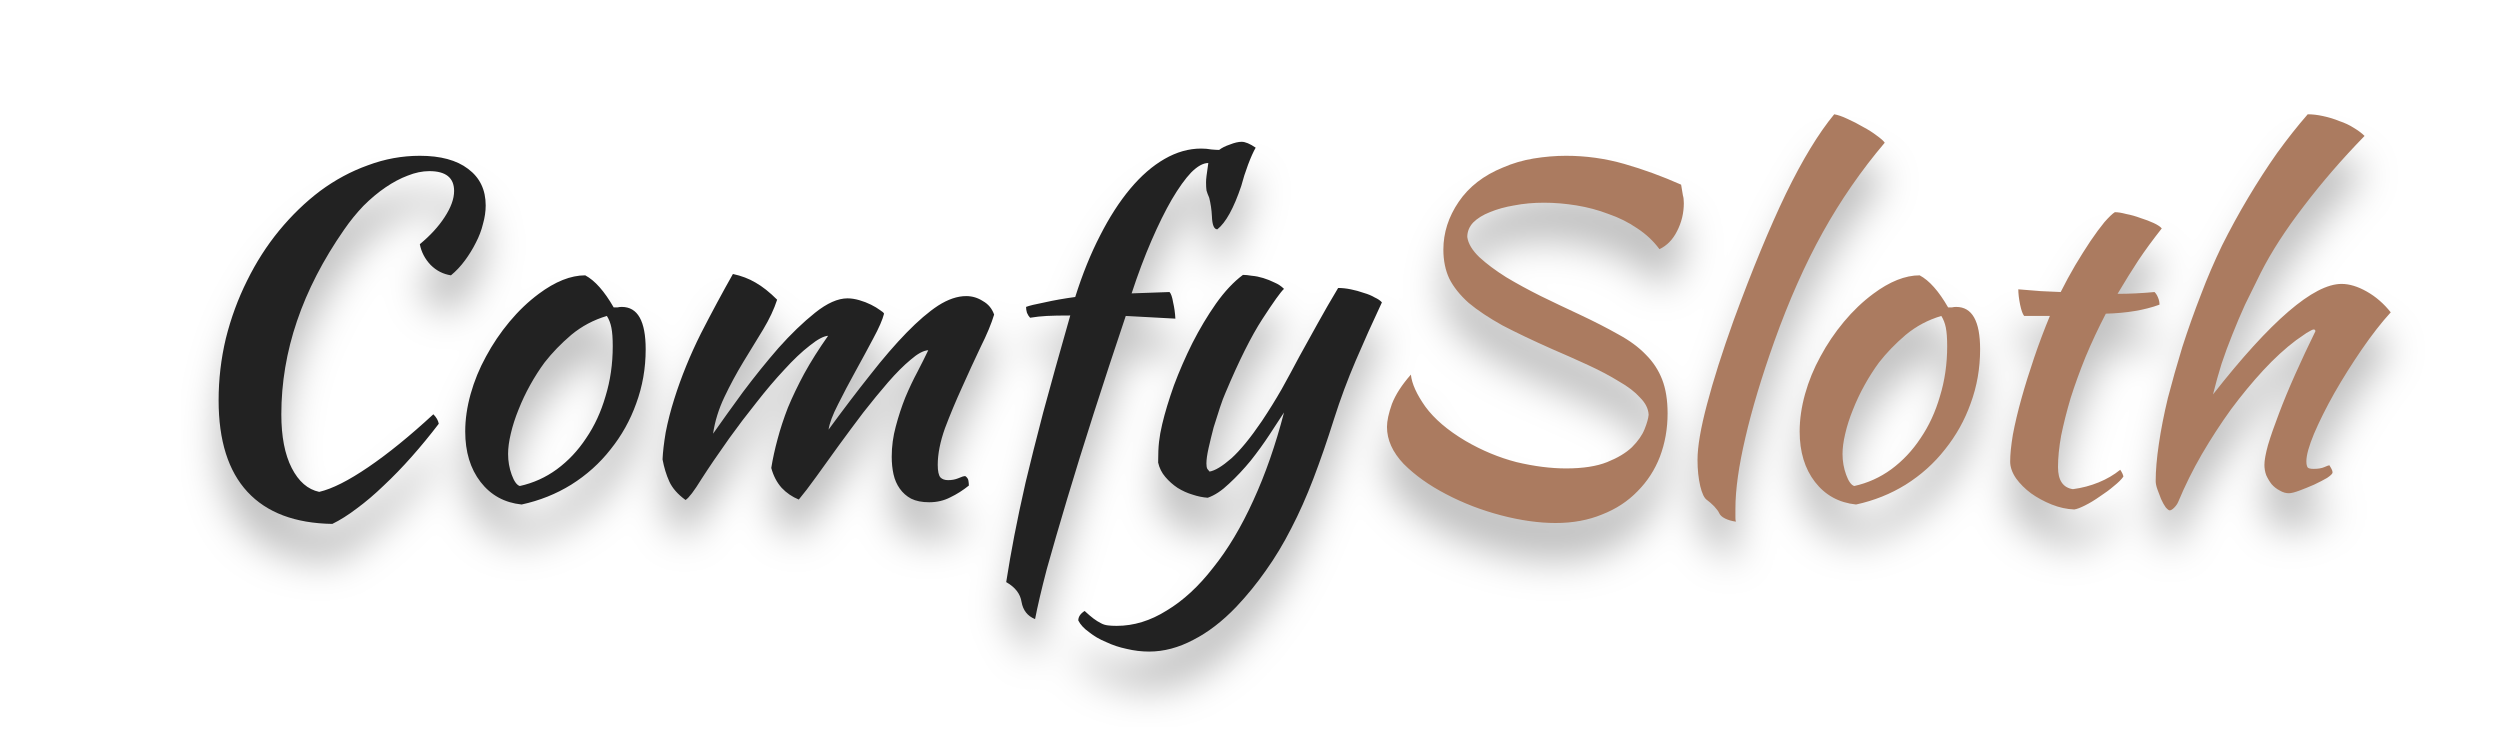
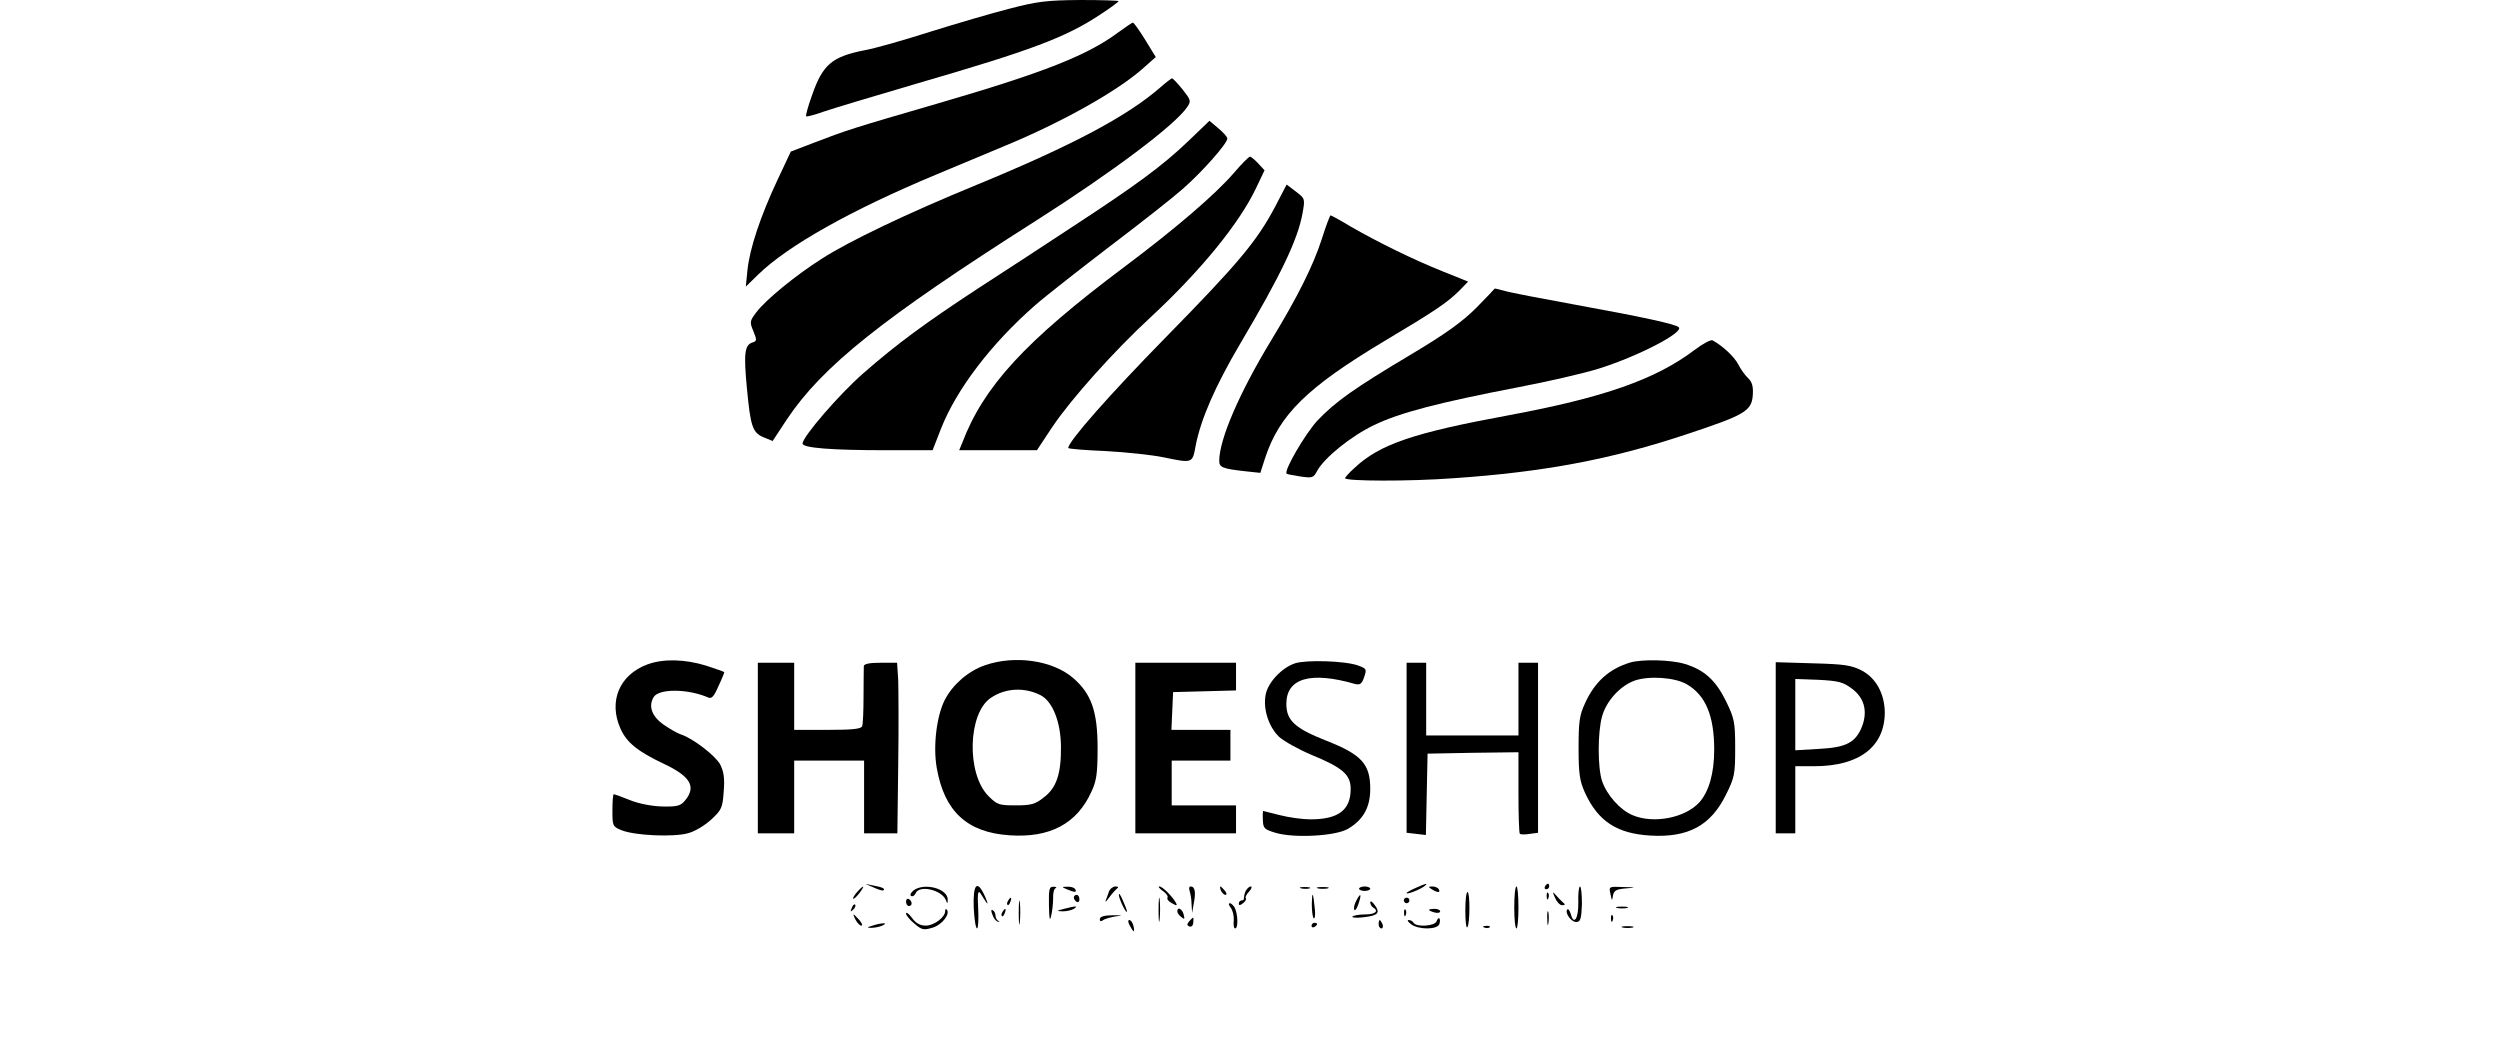
- <svg xmlns="http://www.w3.org/2000/svg" width="266" height="78" viewBox="0 0 266 78" fill="none">
-   <g filter="url(#filter0_d)">
-     <path d="M23.261 42.592C23.261 40.352 23.517 38.16 24.029 36.016C24.573 33.84 25.325 31.792 26.285 29.872C27.245 27.92 28.381 26.144 29.693 24.544C31.037 22.912 32.493 21.504 34.061 20.32C35.661 19.136 37.357 18.224 39.149 17.584C40.941 16.912 42.781 16.576 44.669 16.576C46.877 16.576 48.589 17.04 49.805 17.968C51.053 18.896 51.677 20.192 51.677 21.856C51.677 22.496 51.581 23.152 51.389 23.824C51.229 24.496 50.973 25.168 50.621 25.84C50.301 26.48 49.917 27.104 49.469 27.712C49.021 28.32 48.525 28.848 47.981 29.296C47.149 29.168 46.429 28.8 45.821 28.192C45.213 27.552 44.829 26.816 44.669 25.984C45.789 25.056 46.669 24.096 47.309 23.104C47.981 22.08 48.317 21.152 48.317 20.32C48.317 18.912 47.437 18.208 45.677 18.208C44.941 18.208 44.173 18.368 43.373 18.688C42.605 18.976 41.821 19.392 41.021 19.936C40.221 20.48 39.437 21.136 38.669 21.904C37.933 22.672 37.245 23.52 36.605 24.448C32.157 30.848 29.933 37.392 29.933 44.08C29.933 46.448 30.301 48.352 31.037 49.792C31.773 51.232 32.749 52.08 33.965 52.336C35.341 52.016 37.085 51.136 39.197 49.696C41.309 48.256 43.613 46.384 46.109 44.08C46.429 44.4 46.621 44.736 46.685 45.088C45.757 46.304 44.797 47.472 43.805 48.592C42.813 49.712 41.821 50.736 40.829 51.664C39.869 52.592 38.909 53.408 37.949 54.112C37.021 54.816 36.157 55.36 35.357 55.744C31.389 55.68 28.381 54.544 26.333 52.336C24.285 50.128 23.261 46.88 23.261 42.592ZM55.5 53.68C53.676 53.488 52.22 52.688 51.132 51.28C50.044 49.872 49.5 48.08 49.5 45.904C49.5 44.624 49.692 43.296 50.076 41.92C50.46 40.544 51.004 39.216 51.708 37.936C52.412 36.624 53.244 35.392 54.204 34.24C55.164 33.088 56.204 32.096 57.324 31.264C59.084 29.952 60.732 29.296 62.268 29.296C63.292 29.84 64.3 30.976 65.292 32.704C65.452 32.704 65.596 32.704 65.724 32.704C65.852 32.672 65.996 32.656 66.156 32.656C67.852 32.656 68.7 34.16 68.7 37.168C68.7 39.184 68.364 41.104 67.692 42.928C67.052 44.72 66.14 46.352 64.956 47.824C63.804 49.296 62.412 50.544 60.78 51.568C59.18 52.56 57.42 53.264 55.5 53.68ZM57.948 38.56C57.404 39.296 56.892 40.096 56.412 40.96C55.932 41.824 55.516 42.704 55.164 43.6C54.812 44.464 54.54 45.312 54.348 46.144C54.156 46.944 54.06 47.664 54.06 48.304C54.06 49.072 54.188 49.808 54.444 50.512C54.7 51.216 54.988 51.616 55.308 51.712C56.748 51.392 58.06 50.8 59.244 49.936C60.46 49.04 61.5 47.936 62.364 46.624C63.26 45.312 63.948 43.824 64.428 42.16C64.94 40.496 65.196 38.72 65.196 36.832C65.196 36 65.148 35.344 65.052 34.864C64.956 34.384 64.796 33.968 64.572 33.616C63.164 34.032 61.9 34.704 60.78 35.632C59.692 36.56 58.748 37.536 57.948 38.56ZM98.767 37.264C98.255 37.296 97.631 37.632 96.895 38.272C96.159 38.88 95.359 39.68 94.495 40.672C93.663 41.632 92.783 42.704 91.855 43.888C90.959 45.072 90.079 46.256 89.215 47.44C88.383 48.592 87.599 49.68 86.863 50.704C86.127 51.728 85.503 52.544 84.991 53.152C84.287 52.864 83.679 52.448 83.167 51.904C82.655 51.328 82.287 50.624 82.063 49.792C82.223 48.8 82.447 47.776 82.735 46.72C83.023 45.632 83.391 44.512 83.839 43.36C84.319 42.208 84.895 41.008 85.567 39.76C86.271 38.48 87.119 37.136 88.111 35.728C87.631 35.76 86.975 36.112 86.143 36.784C85.311 37.424 84.415 38.272 83.455 39.328C82.495 40.352 81.503 41.52 80.479 42.832C79.455 44.112 78.495 45.376 77.599 46.624C76.415 48.288 75.423 49.744 74.623 50.992C73.855 52.24 73.295 52.976 72.943 53.2C72.111 52.592 71.535 51.936 71.215 51.232C70.895 50.528 70.655 49.744 70.495 48.88C70.527 48.112 70.639 47.152 70.831 46C71.055 44.848 71.359 43.664 71.743 42.448C72.479 40.112 73.423 37.792 74.575 35.488C75.759 33.184 76.895 31.072 77.983 29.152C78.879 29.344 79.679 29.648 80.383 30.064C81.119 30.48 81.887 31.088 82.687 31.888C82.367 32.88 81.871 33.936 81.199 35.056C80.527 36.144 79.823 37.296 79.087 38.512C78.351 39.728 77.679 40.976 77.071 42.256C76.463 43.536 76.063 44.832 75.871 46.144C76.767 44.864 77.823 43.392 79.039 41.728C80.287 40.064 81.551 38.496 82.831 37.024C84.143 35.552 85.439 34.304 86.719 33.28C87.999 32.256 89.151 31.744 90.175 31.744C90.559 31.744 90.975 31.808 91.423 31.936C91.871 32.064 92.287 32.224 92.671 32.416C93.055 32.608 93.375 32.8 93.631 32.992C93.887 33.152 94.031 33.28 94.063 33.376C93.903 34.016 93.519 34.896 92.911 36.016C92.335 37.104 91.711 38.256 91.039 39.472C90.367 40.688 89.743 41.872 89.167 43.024C88.591 44.144 88.255 45.04 88.159 45.712C89.727 43.568 91.199 41.632 92.575 39.904C93.951 38.144 95.247 36.64 96.463 35.392C97.679 34.144 98.799 33.184 99.823 32.512C100.879 31.84 101.871 31.504 102.799 31.504C103.439 31.504 104.031 31.68 104.575 32.032C105.151 32.352 105.551 32.832 105.775 33.472C105.487 34.432 105.007 35.584 104.335 36.928C103.695 38.272 103.039 39.696 102.367 41.2C101.695 42.672 101.087 44.128 100.543 45.568C100.031 47.008 99.775 48.304 99.775 49.456C99.775 50.128 99.871 50.576 100.063 50.8C100.255 50.992 100.527 51.088 100.879 51.088C101.263 51.088 101.615 51.024 101.935 50.896C102.287 50.736 102.543 50.656 102.703 50.656C102.895 50.784 103.007 50.944 103.039 51.136C103.071 51.328 103.087 51.504 103.087 51.664C102.447 52.176 101.791 52.592 101.119 52.912C100.447 53.264 99.695 53.44 98.863 53.44C98.095 53.44 97.455 53.312 96.943 53.056C96.463 52.8 96.063 52.448 95.743 52C95.423 51.552 95.199 51.04 95.071 50.464C94.943 49.888 94.879 49.264 94.879 48.592C94.879 47.504 95.023 46.432 95.311 45.376C95.599 44.288 95.935 43.264 96.319 42.304C96.735 41.312 97.167 40.4 97.615 39.568C98.063 38.704 98.447 37.936 98.767 37.264ZM110.132 65.872C109.332 65.552 108.852 64.944 108.692 64.048C108.564 63.184 108.02 62.48 107.06 61.936C107.316 60.304 107.604 58.656 107.924 56.992C108.244 55.328 108.644 53.44 109.124 51.328C109.636 49.184 110.26 46.704 110.996 43.888C111.764 41.04 112.724 37.6 113.876 33.568C112.82 33.568 111.988 33.584 111.38 33.616C110.772 33.648 110.18 33.712 109.604 33.808C109.476 33.68 109.364 33.504 109.268 33.28C109.204 33.056 109.172 32.848 109.172 32.656C109.492 32.528 110.148 32.368 111.14 32.176C112.132 31.952 113.22 31.76 114.404 31.6C115.172 29.168 116.052 26.992 117.044 25.072C118.036 23.12 119.108 21.456 120.26 20.08C121.412 18.704 122.628 17.648 123.908 16.912C125.188 16.176 126.484 15.808 127.796 15.808C128.18 15.808 128.548 15.84 128.9 15.904C129.252 15.936 129.524 15.952 129.716 15.952C130.004 15.728 130.388 15.536 130.868 15.376C131.348 15.184 131.764 15.088 132.116 15.088C132.5 15.088 132.996 15.296 133.604 15.712C133.348 16.16 133.076 16.768 132.788 17.536C132.5 18.304 132.26 19.056 132.068 19.792C131.268 22.16 130.42 23.696 129.524 24.4C129.172 24.4 128.98 23.936 128.948 23.008C128.916 22.336 128.82 21.68 128.66 21.04C128.532 20.752 128.436 20.496 128.372 20.272C128.34 20.048 128.324 19.76 128.324 19.408C128.324 19.216 128.34 18.992 128.372 18.736C128.404 18.448 128.468 17.984 128.564 17.344C128.02 17.344 127.412 17.68 126.74 18.352C126.1 19.024 125.412 19.984 124.676 21.232C123.972 22.448 123.252 23.904 122.516 25.6C121.78 27.296 121.076 29.168 120.404 31.216L124.436 31.072C124.596 31.232 124.724 31.6 124.82 32.176C124.948 32.72 125.028 33.296 125.06 33.904L119.78 33.616C118.564 37.232 117.428 40.688 116.372 43.984C115.316 47.28 114.372 50.32 113.54 53.104C112.708 55.888 111.988 58.368 111.38 60.544C110.804 62.752 110.388 64.528 110.132 65.872ZM141.946 44.56C141.21 46.896 140.474 49.024 139.738 50.944C139.002 52.864 138.218 54.624 137.386 56.224C136.554 57.856 135.658 59.344 134.698 60.688C133.738 62.064 132.682 63.36 131.53 64.576C130.058 66.112 128.538 67.28 126.97 68.08C125.402 68.912 123.834 69.328 122.266 69.328C121.466 69.328 120.666 69.232 119.866 69.04C119.098 68.88 118.378 68.64 117.706 68.32C117.002 68.032 116.394 67.68 115.882 67.264C115.338 66.88 114.954 66.464 114.73 66.016C114.73 65.632 114.954 65.296 115.402 65.008C115.786 65.36 116.106 65.632 116.362 65.824C116.618 66.016 116.874 66.176 117.13 66.304C117.354 66.432 117.61 66.512 117.898 66.544C118.154 66.576 118.458 66.592 118.81 66.592C120.634 66.592 122.41 66.048 124.138 64.96C125.898 63.904 127.546 62.384 129.082 60.4C130.65 58.448 132.074 56.064 133.354 53.248C134.634 50.464 135.722 47.344 136.618 43.888C136.202 44.528 135.69 45.312 135.082 46.24C134.474 47.168 133.802 48.096 133.066 49.024C132.33 49.92 131.562 50.736 130.762 51.472C129.994 52.208 129.242 52.704 128.506 52.96C127.994 52.928 127.45 52.816 126.874 52.624C126.33 52.464 125.802 52.224 125.29 51.904C124.81 51.584 124.378 51.2 123.994 50.752C123.61 50.304 123.354 49.792 123.226 49.216C123.226 48.288 123.258 47.552 123.322 47.008C123.386 46.432 123.498 45.808 123.658 45.136C123.946 43.92 124.362 42.544 124.906 41.008C125.482 39.472 126.138 37.968 126.874 36.496C127.642 34.992 128.474 33.6 129.37 32.32C130.298 31.008 131.258 29.984 132.25 29.248C132.506 29.248 132.826 29.28 133.21 29.344C133.594 29.376 133.994 29.456 134.41 29.584C134.826 29.712 135.226 29.872 135.61 30.064C135.994 30.224 136.33 30.448 136.618 30.736C136.266 31.056 135.498 32.128 134.314 33.952C133.13 35.776 131.818 38.4 130.378 41.824C130.218 42.176 130.026 42.688 129.802 43.36C129.578 44.032 129.354 44.736 129.13 45.472C128.938 46.208 128.762 46.928 128.602 47.632C128.442 48.336 128.362 48.896 128.362 49.312C128.362 49.568 128.394 49.76 128.458 49.888C128.554 50.016 128.634 50.112 128.698 50.176C129.274 50.08 130.042 49.616 131.002 48.784C131.962 47.92 133.05 46.592 134.266 44.8C135.034 43.648 135.738 42.512 136.378 41.392C137.018 40.24 137.642 39.088 138.25 37.936C138.89 36.784 139.546 35.6 140.218 34.384C140.89 33.168 141.61 31.92 142.378 30.64C142.794 30.64 143.242 30.688 143.722 30.784C144.202 30.88 144.666 31.008 145.114 31.168C145.562 31.296 145.946 31.456 146.266 31.648C146.618 31.808 146.874 31.984 147.034 32.176C146.042 34.288 145.114 36.352 144.25 38.368C143.386 40.384 142.618 42.448 141.946 44.56Z" fill="#222222" />
-     <path d="M178.871 19.648C178.967 20.192 179.031 20.576 179.063 20.8C179.127 20.992 179.159 21.264 179.159 21.616C179.159 22.672 178.919 23.664 178.439 24.592C177.991 25.488 177.367 26.128 176.567 26.512C175.927 25.648 175.143 24.912 174.215 24.304C173.287 23.664 172.263 23.152 171.143 22.768C170.055 22.352 168.919 22.048 167.735 21.856C166.551 21.664 165.399 21.568 164.279 21.568C163.159 21.568 162.103 21.664 161.111 21.856C160.151 22.016 159.287 22.256 158.519 22.576C157.783 22.864 157.191 23.232 156.743 23.68C156.327 24.128 156.119 24.64 156.119 25.216C156.215 25.92 156.647 26.64 157.415 27.376C158.183 28.08 159.127 28.784 160.247 29.488C161.367 30.16 162.599 30.832 163.943 31.504C165.319 32.176 166.663 32.816 167.975 33.424C169.607 34.192 171.015 34.912 172.199 35.584C173.383 36.224 174.359 36.944 175.127 37.744C175.895 38.512 176.471 39.392 176.855 40.384C177.239 41.376 177.431 42.576 177.431 43.984C177.431 45.616 177.159 47.152 176.615 48.592C176.071 50 175.271 51.232 174.215 52.288C173.191 53.344 171.943 54.16 170.471 54.736C168.999 55.344 167.351 55.648 165.527 55.648C163.735 55.648 161.799 55.376 159.719 54.832C157.639 54.288 155.687 53.536 153.863 52.576C152.071 51.648 150.567 50.576 149.351 49.36C148.167 48.112 147.575 46.8 147.575 45.424C147.575 44.784 147.751 43.968 148.103 42.976C148.487 41.984 149.159 40.944 150.119 39.856C150.215 40.816 150.727 41.952 151.655 43.264C152.615 44.576 154.039 45.792 155.927 46.912C157.687 47.936 159.495 48.688 161.351 49.168C163.239 49.616 164.999 49.84 166.631 49.84C168.423 49.84 169.879 49.616 170.999 49.168C172.119 48.72 172.999 48.192 173.639 47.584C174.279 46.944 174.727 46.304 174.983 45.664C175.239 45.024 175.383 44.512 175.415 44.128C175.383 43.488 175.079 42.88 174.503 42.304C173.959 41.696 173.207 41.12 172.247 40.576C171.319 40 170.231 39.424 168.983 38.848C167.735 38.272 166.439 37.696 165.095 37.12C163.079 36.224 161.335 35.392 159.863 34.624C158.423 33.824 157.223 33.024 156.263 32.224C155.335 31.392 154.647 30.528 154.199 29.632C153.783 28.736 153.575 27.712 153.575 26.56C153.575 24.768 154.119 23.072 155.207 21.472C156.295 19.872 157.863 18.656 159.911 17.824C160.935 17.376 162.023 17.056 163.175 16.864C164.359 16.672 165.511 16.576 166.631 16.576C168.743 16.576 170.807 16.864 172.823 17.44C174.839 18.016 176.855 18.752 178.871 19.648ZM180.616 48.928C180.616 47.52 180.952 45.552 181.624 43.024C182.296 40.464 183.24 37.488 184.456 34.096C186.44 28.688 188.296 24.192 190.024 20.608C191.784 16.992 193.496 14.176 195.16 12.16C195.544 12.224 196.008 12.384 196.552 12.64C197.128 12.896 197.688 13.184 198.232 13.504C198.776 13.792 199.256 14.096 199.672 14.416C200.12 14.736 200.408 14.992 200.536 15.184C198.04 18.128 195.848 21.296 193.96 24.688C192.072 28.08 190.344 31.968 188.776 36.352C187.432 40.128 186.408 43.536 185.704 46.576C185 49.584 184.648 52.096 184.648 54.112C184.648 54.656 184.648 54.992 184.648 55.12C184.648 55.248 184.664 55.376 184.696 55.504C184.248 55.44 183.864 55.328 183.544 55.168C183.224 55.008 183.016 54.816 182.92 54.592C182.856 54.432 182.68 54.192 182.392 53.872C182.104 53.584 181.848 53.36 181.624 53.2C181.336 53.008 181.096 52.512 180.904 51.712C180.712 50.88 180.616 49.952 180.616 48.928ZM197.484 53.68C195.66 53.488 194.204 52.688 193.116 51.28C192.028 49.872 191.484 48.08 191.484 45.904C191.484 44.624 191.676 43.296 192.06 41.92C192.444 40.544 192.988 39.216 193.692 37.936C194.396 36.624 195.228 35.392 196.188 34.24C197.148 33.088 198.188 32.096 199.308 31.264C201.068 29.952 202.716 29.296 204.252 29.296C205.276 29.84 206.284 30.976 207.276 32.704C207.436 32.704 207.58 32.704 207.708 32.704C207.836 32.672 207.98 32.656 208.14 32.656C209.836 32.656 210.684 34.16 210.684 37.168C210.684 39.184 210.348 41.104 209.676 42.928C209.036 44.72 208.124 46.352 206.94 47.824C205.788 49.296 204.396 50.544 202.764 51.568C201.164 52.56 199.404 53.264 197.484 53.68ZM199.932 38.56C199.388 39.296 198.876 40.096 198.396 40.96C197.916 41.824 197.5 42.704 197.148 43.6C196.796 44.464 196.524 45.312 196.332 46.144C196.14 46.944 196.044 47.664 196.044 48.304C196.044 49.072 196.172 49.808 196.428 50.512C196.684 51.216 196.972 51.616 197.292 51.712C198.732 51.392 200.044 50.8 201.228 49.936C202.444 49.04 203.484 47.936 204.348 46.624C205.244 45.312 205.932 43.824 206.412 42.16C206.924 40.496 207.18 38.72 207.18 36.832C207.18 36 207.132 35.344 207.036 34.864C206.94 34.384 206.78 33.968 206.556 33.616C205.148 34.032 203.884 34.704 202.764 35.632C201.676 36.56 200.732 37.536 199.932 38.56ZM215.371 33.616C215.211 33.424 215.067 33.024 214.939 32.416C214.811 31.776 214.747 31.232 214.747 30.784C215.579 30.848 216.379 30.912 217.147 30.976C217.915 31.008 218.619 31.04 219.259 31.072C219.739 30.112 220.251 29.168 220.795 28.24C221.371 27.28 221.915 26.416 222.427 25.648C222.971 24.848 223.467 24.176 223.915 23.632C224.395 23.088 224.763 22.736 225.019 22.576C225.339 22.576 225.739 22.64 226.219 22.768C226.731 22.864 227.243 23.008 227.755 23.2C228.267 23.36 228.731 23.536 229.147 23.728C229.563 23.92 229.851 24.112 230.011 24.304C229.051 25.52 228.219 26.656 227.515 27.712C226.843 28.736 226.107 29.92 225.307 31.264C225.947 31.264 226.587 31.248 227.227 31.216C227.899 31.184 228.571 31.136 229.243 31.072C229.403 31.232 229.531 31.44 229.627 31.696C229.723 31.92 229.771 32.16 229.771 32.416C228.203 32.992 226.299 33.312 224.059 33.376C223.259 34.912 222.539 36.448 221.899 37.984C221.291 39.488 220.763 40.944 220.315 42.352C219.899 43.76 219.563 45.088 219.307 46.336C219.083 47.584 218.971 48.704 218.971 49.696C218.971 51.104 219.499 51.888 220.555 52.048C221.515 51.92 222.427 51.68 223.291 51.328C224.155 50.976 224.923 50.528 225.595 49.984C225.787 50.272 225.899 50.512 225.931 50.704C225.739 50.992 225.403 51.328 224.923 51.712C224.475 52.096 223.979 52.464 223.435 52.816C222.891 53.2 222.363 53.52 221.851 53.776C221.339 54.032 220.955 54.176 220.699 54.208C219.899 54.176 219.099 54 218.299 53.68C217.499 53.36 216.763 52.96 216.091 52.48C215.451 52 214.923 51.472 214.507 50.896C214.091 50.288 213.883 49.696 213.883 49.12C213.883 48.352 213.979 47.392 214.171 46.24C214.395 45.056 214.699 43.776 215.083 42.4C215.467 41.024 215.915 39.584 216.427 38.08C216.939 36.576 217.499 35.088 218.107 33.616H215.371ZM229.366 51.184C229.366 50.064 229.478 48.752 229.702 47.248C229.926 45.712 230.246 44.08 230.662 42.352C231.11 40.624 231.622 38.816 232.198 36.928C232.806 35.04 233.478 33.152 234.214 31.264C234.854 29.568 235.59 27.856 236.422 26.128C237.286 24.4 238.214 22.704 239.206 21.04C240.198 19.376 241.222 17.792 242.278 16.288C243.366 14.784 244.454 13.408 245.542 12.16C246.054 12.16 246.598 12.224 247.174 12.352C247.782 12.48 248.358 12.656 248.902 12.88C249.478 13.072 249.99 13.312 250.438 13.6C250.918 13.888 251.302 14.176 251.59 14.464C249.19 16.928 247.03 19.424 245.11 21.952C243.19 24.448 241.67 26.8 240.55 29.008C239.942 30.224 239.382 31.36 238.87 32.416C238.39 33.472 237.942 34.528 237.526 35.584C237.11 36.608 236.726 37.648 236.374 38.704C236.054 39.728 235.75 40.816 235.462 41.968C241.606 34.128 246.166 30.208 249.142 30.208C249.974 30.208 250.87 30.48 251.83 31.024C252.79 31.568 253.638 32.304 254.374 33.232C253.382 34.32 252.358 35.632 251.302 37.168C250.246 38.704 249.27 40.256 248.374 41.824C247.51 43.36 246.79 44.8 246.214 46.144C245.67 47.456 245.398 48.432 245.398 49.072C245.398 49.392 245.446 49.616 245.542 49.744C245.638 49.84 245.846 49.888 246.166 49.888C246.646 49.888 247.03 49.824 247.318 49.696C247.606 49.568 247.782 49.504 247.846 49.504C248.006 49.76 248.102 49.936 248.134 50.032C248.166 50.128 248.182 50.208 248.182 50.272C248.182 50.4 247.99 50.592 247.606 50.848C247.222 51.072 246.758 51.312 246.214 51.568C245.702 51.792 245.19 52 244.678 52.192C244.166 52.384 243.782 52.48 243.526 52.48C243.206 52.48 242.886 52.384 242.566 52.192C242.246 52.032 241.958 51.808 241.702 51.52C241.478 51.232 241.286 50.912 241.126 50.56C240.998 50.208 240.934 49.84 240.934 49.456C240.934 48.976 241.062 48.272 241.318 47.344C241.606 46.384 241.99 45.28 242.47 44.032C242.95 42.752 243.526 41.36 244.198 39.856C244.87 38.352 245.59 36.816 246.358 35.248C246.358 35.12 246.294 35.056 246.166 35.056C246.07 35.056 245.814 35.184 245.398 35.44C245.014 35.696 244.646 35.952 244.294 36.208C243.142 37.072 241.974 38.144 240.79 39.424C239.638 40.672 238.502 42.048 237.382 43.552C236.294 45.056 235.254 46.656 234.262 48.352C233.302 50.016 232.47 51.696 231.766 53.392C231.67 53.616 231.526 53.824 231.334 54.016C231.142 54.208 230.982 54.304 230.854 54.304C230.758 54.304 230.614 54.192 230.422 53.968C230.262 53.744 230.102 53.456 229.942 53.104C229.814 52.784 229.686 52.448 229.558 52.096C229.43 51.744 229.366 51.44 229.366 51.184Z" fill="#AB7B60" />
+ <svg xmlns="http://www.w3.org/2000/svg" version="1.0" width="894pt" height="371pt" viewBox="0 0 894 371" preserveAspectRatio="xMidYMid meet">
+   <g transform="translate(0,371) scale(0.1,-0.1)" fill="#000000" stroke="none">
+     <path d="M3610 3679 c-63 -16 -192 -54 -285 -83 -94 -30 -199 -60 -235 -66 -115 -23 -148 -51 -186 -160 -14 -39 -24 -74 -21 -76 2 -2 30 5 63 17 32 11 182 56 332 100 413 120 532 165 655 246 37 24 67 46 67 49 0 2 -62 4 -137 4 -120 -1 -153 -5 -253 -31z" />
+     <path d="M4000 3595 c-111 -83 -268 -145 -650 -256 -303 -88 -324 -95 -441 -140 l-81 -31 -48 -102 c-61 -130 -99 -245 -107 -321 l-6 -60 44 43 c107 104 333 231 635 357 87 36 197 82 244 102 209 86 409 199 499 280 l44 39 -38 62 c-21 34 -41 62 -44 61 -3 0 -26 -16 -51 -34z" />
+     <path d="M4150 3398 c-118 -103 -313 -207 -655 -348 -249 -102 -460 -203 -556 -265 -96 -61 -200 -147 -233 -190 -25 -33 -26 -36 -12 -69 13 -32 13 -36 -4 -41 -27 -9 -31 -39 -19 -164 13 -137 20 -158 60 -175 l32 -13 50 76 c127 191 343 363 892 712 272 173 499 343 541 407 14 21 12 25 -17 62 -18 22 -35 40 -38 40 -3 -1 -22 -15 -41 -32z" />
+     <path d="M4250 3206 c-93 -89 -187 -158 -412 -305 -97 -64 -250 -164 -340 -222 -192 -126 -291 -199 -411 -304 -85 -74 -217 -227 -217 -251 0 -16 104 -24 300 -24 l165 0 30 77 c56 142 180 304 335 440 41 36 163 131 270 213 107 81 224 173 259 204 70 61 161 164 160 181 0 5 -15 22 -32 36 l-32 27 -75 -72z" />
+     <path d="M4411 3090 c-67 -77 -208 -198 -391 -335 -355 -266 -503 -427 -580 -631 l-10 -24 139 0 139 0 55 83 c67 100 221 272 351 392 178 165 318 336 378 463 l30 63 -23 25 c-12 13 -26 24 -29 24 -4 0 -31 -27 -59 -60z" />
+     <path d="M4561 2973 c-66 -125 -131 -203 -391 -468 -203 -207 -350 -374 -350 -397 0 -3 60 -8 134 -11 73 -4 166 -14 205 -22 107 -22 105 -23 117 43 19 95 69 210 159 363 145 245 206 372 223 467 9 51 9 52 -24 77 l-33 25 -40 -77z" />
+     <path d="M4726 2853 c-31 -95 -85 -203 -179 -358 -116 -191 -187 -357 -187 -433 0 -23 11 -28 91 -37 l56 -6 17 53 c51 155 149 252 426 418 183 109 224 137 268 180 l32 33 -92 37 c-105 42 -231 104 -330 161 -36 22 -68 39 -70 39 -2 0 -17 -39 -32 -87z" />
+     <path d="M5280 2610 c-49 -49 -106 -91 -230 -165 -208 -124 -273 -170 -339 -239 -44 -48 -121 -180 -110 -190 2 -2 25 -6 50 -10 42 -6 46 -5 59 20 26 47 120 124 204 164 91 44 229 80 514 135 105 20 236 50 290 67 140 44 306 130 285 148 -12 11 -126 36 -368 80 -121 22 -236 44 -255 50 -19 5 -35 9 -35 8 0 -1 -29 -31 -65 -68z" />
+     <path d="M6059 2458 c-139 -105 -325 -170 -664 -233 -342 -63 -462 -104 -552 -189 -18 -16 -33 -33 -33 -36 0 -11 229 -12 390 0 320 22 562 67 834 158 205 68 230 82 234 139 2 30 -2 46 -16 60 -11 10 -27 32 -36 50 -14 27 -54 65 -92 86 -6 3 -35 -12 -65 -35z" />
+     <path d="M2315 1334 c-100 -37 -140 -132 -96 -230 22 -49 61 -81 154 -125 96 -45 117 -82 78 -130 -17 -21 -27 -24 -83 -23 -37 1 -84 10 -116 23 -29 12 -55 21 -57 21 -3 0 -5 -26 -5 -58 0 -56 1 -58 33 -71 47 -19 184 -25 236 -11 25 6 61 28 84 49 38 35 41 43 45 101 4 49 0 71 -13 97 -18 32 -99 94 -141 107 -12 4 -40 20 -63 36 -41 30 -53 66 -33 98 20 30 122 29 194 -2 13 -6 21 3 37 40 12 25 21 48 21 50 0 2 -30 12 -66 24 -76 23 -152 25 -209 4z" />
+     <path d="M3522 1331 c-60 -21 -114 -68 -143 -123 -30 -58 -43 -168 -29 -245 27 -154 108 -230 260 -240 144 -10 241 41 293 156 18 38 22 65 22 156 0 131 -22 194 -88 251 -74 63 -208 82 -315 45z m199 -107 c43 -22 72 -95 73 -183 1 -98 -16 -149 -62 -183 -30 -24 -45 -28 -100 -28 -59 0 -66 2 -97 33 -80 80 -74 298 9 352 52 35 120 38 177 9z" />
+     <path d="M4631 1338 c-48 -16 -97 -69 -105 -112 -10 -52 11 -115 48 -151 18 -16 70 -45 115 -64 112 -46 141 -71 141 -122 0 -76 -44 -109 -144 -109 -29 0 -78 7 -109 15 -32 8 -59 15 -60 15 -1 0 -2 -15 -1 -32 1 -30 5 -34 45 -46 66 -20 215 -12 259 14 55 32 80 77 80 143 0 89 -31 123 -159 173 -111 44 -141 72 -141 131 0 92 87 117 246 71 17 -4 24 0 32 24 10 29 9 31 -21 42 -46 17 -186 21 -226 8z" />
+     <path d="M5830 1341 c-76 -23 -127 -69 -162 -146 -20 -43 -23 -66 -23 -160 0 -93 4 -118 23 -160 47 -102 114 -146 234 -153 135 -8 216 36 270 146 31 62 33 74 33 167 0 94 -3 106 -33 168 -37 75 -78 112 -148 133 -50 15 -152 17 -194 5z m202 -78 c67 -39 98 -112 98 -234 0 -84 -19 -150 -53 -188 -51 -56 -164 -78 -239 -46 -44 18 -92 72 -109 122 -16 48 -16 174 0 231 15 55 64 109 116 128 51 18 144 12 187 -13z" />
+     <path d="M2710 1035 l0 -305 65 0 65 0 0 130 0 130 125 0 125 0 0 -130 0 -130 60 0 59 0 3 243 c2 133 1 270 0 305 l-4 62 -59 0 c-40 0 -59 -4 -60 -12 0 -7 -1 -56 -1 -108 0 -52 -2 -100 -5 -107 -4 -10 -36 -13 -124 -13 l-119 0 0 120 0 120 -65 0 -65 0 0 -305z" />
+     <path d="M4060 1035 l0 -305 180 0 180 0 0 50 0 50 -115 0 -115 0 0 80 0 80 105 0 105 0 0 55 0 55 -105 0 -106 0 3 68 3 67 113 3 112 3 0 49 0 50 -180 0 -180 0 0 -305z" />
+     <path d="M5030 1036 l0 -304 35 -4 34 -4 3 146 3 145 163 3 162 2 0 -143 c0 -79 2 -146 5 -149 3 -2 18 -3 35 0 l30 4 0 304 0 304 -35 0 -35 0 0 -130 0 -130 -165 0 -165 0 0 130 0 130 -35 0 -35 0 0 -304z" />
+     <path d="M6350 1036 l0 -306 35 0 35 0 0 120 0 120 68 0 c161 0 252 70 252 193 -1 66 -31 122 -82 149 -37 19 -61 23 -175 26 l-133 4 0 -306z m273 211 c44 -33 56 -80 36 -134 -23 -58 -56 -76 -154 -81 l-85 -5 0 128 0 127 83 -3 c73 -4 88 -8 120 -32z" />
+     <path d="M3125 536 c17 -8 32 -12 34 -10 7 6 -2 11 -34 17 l-30 6 30 -13z" />
+     <path d="M5063 535 c-18 -8 -33 -16 -33 -19 0 -6 51 14 65 26 13 11 5 10 -32 -7z" />
+     <path d="M5525 540 c-3 -5 -1 -10 4 -10 6 0 11 5 11 10 0 6 -2 10 -4 10 -3 0 -8 -4 -11 -10z" />
+     <path d="M3065 520 c-10 -11 -16 -22 -14 -24 2 -2 12 7 22 20 22 29 17 32 -8 4z" />
+     <path d="M3267 526 c-10 -8 -14 -17 -9 -20 6 -3 12 1 16 9 12 32 95 13 109 -25 4 -12 6 -12 6 2 2 40 -83 63 -122 34z" />
+     <path d="M3482 465 c2 -41 7 -75 12 -75 4 0 6 32 4 71 -3 50 -1 66 7 56 5 -9 16 -24 22 -34 7 -10 5 -1 -4 20 -28 63 -44 48 -41 -38z" />
+     <path d="M3751 473 c1 -50 3 -60 8 -38 4 17 7 45 7 62 -1 18 3 35 9 37 5 3 2 5 -7 5 -16 1 -18 -8 -17 -66z" />
+     <path d="M3815 530 c28 -12 37 -12 30 0 -3 6 -16 10 -28 9 -21 0 -21 -1 -2 -9z" />
+     <path d="M3966 523 c-3 -10 -9 -25 -12 -33 -3 -8 2 -4 12 10 10 14 23 28 28 32 7 5 5 8 -5 8 -9 0 -19 -8 -23 -17z" />
+     <path d="M4158 524 c12 -8 20 -19 17 -24 -3 -5 4 -14 16 -20 17 -10 20 -9 14 2 -14 24 -48 58 -59 58 -6 0 0 -7 12 -16z" />
+     <path d="M4254 524 c3 -9 7 -30 7 -47 l2 -32 6 35 c8 39 4 60 -11 60 -6 0 -7 -7 -4 -16z" />
+     <path d="M4366 525 c4 -8 11 -15 16 -15 6 0 5 6 -2 15 -7 8 -14 15 -16 15 -2 0 -1 -7 2 -15z" />
+     <path d="M4454 523 c-4 -10 -6 -21 -6 -25 1 -5 -2 -8 -8 -8 -5 0 -10 -5 -10 -11 0 -8 5 -7 15 1 9 7 13 15 10 18 -3 3 2 14 12 24 9 10 11 18 6 18 -6 0 -14 -8 -19 -17z" />
+     <path d="M4653 533 c9 -2 23 -2 30 0 6 3 -1 5 -18 5 -16 0 -22 -2 -12 -5z" />
+     <path d="M4713 533 c9 -2 25 -2 35 0 9 3 1 5 -18 5 -19 0 -27 -2 -17 -5z" />
+     <path d="M4860 532 c0 -4 9 -8 20 -8 11 0 20 4 20 8 0 4 -9 8 -20 8 -11 0 -20 -4 -20 -8z" />
+     <path d="M5120 530 c20 -13 33 -13 25 0 -3 6 -14 10 -23 10 -15 0 -15 -2 -2 -10z" />
+     <path d="M5415 465 c0 -41 3 -75 8 -75 4 0 7 34 7 75 0 41 -3 75 -7 75 -5 0 -8 -34 -8 -75z" />
+     <path d="M5644 483 c1 -58 -16 -84 -27 -41 -4 12 -9 19 -12 16 -11 -11 14 -47 33 -45 14 1 17 12 19 64 0 35 -3 63 -7 63 -4 0 -7 -25 -6 -57z" />
+     <path d="M5759 513 c5 -25 6 -26 9 -6 3 18 11 23 45 26 41 3 40 4 -9 5 -51 2 -51 2 -45 -25z" />
+     <path d="M4001 510 c0 -14 28 -72 29 -59 0 4 -7 22 -15 40 -8 19 -14 27 -14 19z" />
+     <path d="M4143 455 c0 -38 2 -53 4 -32 2 20 2 52 0 70 -2 17 -4 1 -4 -38z" />
+     <path d="M4691 478 c0 -26 3 -49 7 -52 4 -2 6 12 4 32 -6 62 -10 69 -11 20z" />
+     <path d="M5240 453 c0 -36 3 -63 7 -59 10 10 10 126 1 126 -5 0 -8 -30 -8 -67z" />
+     <path d="M5531 504 c0 -11 3 -14 6 -6 3 7 2 16 -1 19 -3 4 -6 -2 -5 -13z" />
+     <path d="M5561 499 c6 -14 17 -26 25 -26 12 0 12 3 2 11 -7 6 -18 18 -25 26 -11 13 -12 11 -2 -11z" />
+     <path d="M3643 445 c0 -38 2 -53 4 -32 2 20 2 52 0 70 -2 17 -4 1 -4 -38z" />
+     <path d="M3840 501 c0 -6 5 -13 10 -16 6 -3 10 1 10 9 0 9 -4 16 -10 16 -5 0 -10 -4 -10 -9z" />
+     <path d="M4850 489 c-6 -11 -10 -25 -7 -32 2 -6 9 3 15 21 12 36 8 42 -8 11z" />
+     <path d="M3240 486 c0 -9 5 -16 10 -16 6 0 10 4 10 9 0 6 -4 13 -10 16 -5 3 -10 -1 -10 -9z" />
+     <path d="M3605 489 c-4 -6 -5 -12 -2 -15 2 -3 7 2 10 11 7 17 1 20 -8 4z" />
+     <path d="M5020 490 c0 -5 5 -10 10 -10 6 0 10 5 10 10 0 6 -4 10 -10 10 -5 0 -10 -4 -10 -10z" />
+     <path d="M4900 483 c0 -6 5 -15 10 -18 22 -13 8 -25 -29 -25 -22 0 -42 -4 -45 -8 -2 -4 16 -5 41 -2 52 6 60 16 38 45 -8 11 -15 15 -15 8z" />
+     <path d="M3046 463 c-6 -14 -5 -15 5 -6 7 7 10 15 7 18 -3 3 -9 -2 -12 -12z" />
+     <path d="M4401 464 c7 -9 12 -29 11 -45 -2 -16 0 -29 5 -29 11 0 10 49 -1 73 -5 9 -13 17 -18 17 -6 0 -4 -7 3 -16z" />
+     <path d="M3805 460 c-28 -7 -28 -8 -5 -9 14 0 32 4 40 9 17 11 8 11 -35 0z" />
+     <path d="M5783 463 c9 -2 25 -2 35 0 9 3 1 5 -18 5 -19 0 -27 -2 -17 -5z" />
+     <path d="M3380 452 c0 -22 -40 -52 -69 -52 -20 0 -36 8 -50 28 -11 15 -21 22 -21 15 0 -6 13 -22 30 -36 27 -23 33 -24 66 -14 33 10 64 50 49 65 -3 3 -5 0 -5 -6z" />
+     <path d="M3549 439 c4 -13 13 -24 20 -25 6 -1 7 0 1 3 -5 2 -10 11 -10 18 0 8 -4 17 -10 20 -6 4 -7 -2 -1 -16z" />
+     <path d="M3585 449 c-4 -6 -5 -12 -2 -15 2 -3 7 2 10 11 7 17 1 20 -8 4z" />
+     <path d="M4210 451 c0 -5 6 -14 14 -20 12 -10 13 -8 9 8 -5 21 -23 30 -23 12z" />
+     <path d="M5021 444 c0 -11 3 -14 6 -6 3 7 2 16 -1 19 -3 4 -6 -2 -5 -13z" />
+     <path d="M5110 456 c0 -2 9 -6 20 -9 11 -3 20 -1 20 4 0 5 -9 9 -20 9 -11 0 -20 -2 -20 -4z" />
+     <path d="M5533 425 c0 -22 2 -30 4 -17 2 12 2 30 0 40 -3 9 -5 -1 -4 -23z" />
+     <path d="M3060 420 c6 -11 15 -20 20 -20 6 0 2 9 -7 20 -10 11 -19 20 -21 20 -1 0 2 -9 8 -20z" />
+     <path d="M3933 423 c0 -8 4 -9 11 -4 6 5 27 11 46 14 28 4 26 4 -11 4 -31 0 -46 -5 -46 -14z" />
+     <path d="M5761 424 c0 -11 3 -14 6 -6 3 7 2 16 -1 19 -3 4 -6 -2 -5 -13z" />
+     <path d="M4253 416 c-9 -11 -9 -15 0 -19 7 -3 14 3 14 14 2 22 2 22 -14 5z" />
+     <path d="M5137 415 c-7 -17 -72 -21 -82 -5 -3 6 -11 10 -18 10 -6 0 -2 -7 9 -15 26 -20 93 -20 101 0 3 9 3 18 0 21 -2 3 -7 -2 -10 -11z" />
+     <path d="M4040 400 c6 -11 12 -20 14 -20 2 0 2 9 -1 20 -3 11 -9 20 -15 20 -5 0 -4 -9 2 -20z" />
+     <path d="M4930 405 c0 -8 4 -15 10 -15 5 0 7 7 4 15 -4 8 -8 15 -10 15 -2 0 -4 -7 -4 -15z" />
+     <path d="M3120 400 c-20 -6 -21 -8 -5 -8 11 0 29 3 40 8 25 11 -1 11 -35 0z" />
+     <path d="M4690 399 c0 -5 5 -7 10 -4 6 3 10 8 10 11 0 2 -4 4 -10 4 -5 0 -10 -5 -10 -11z" />
+     <path d="M5308 393 c7 -3 16 -2 19 1 4 3 -2 6 -13 5 -11 0 -14 -3 -6 -6z" />
+     <path d="M5803 393 c9 -2 25 -2 35 0 9 3 1 5 -18 5 -19 0 -27 -2 -17 -5z" />
  </g>
-   <defs>
-     <filter id="filter0_d" x="19.261" y="12.16" width="239.113" height="65.168" filterUnits="userSpaceOnUse" color-interpolation-filters="sRGB">
-       <feFlood flood-opacity="0" result="BackgroundImageFix" />
-       <feColorMatrix in="SourceAlpha" type="matrix" values="0 0 0 0 0 0 0 0 0 0 0 0 0 0 0 0 0 0 127 0" />
-       <feOffset dy="4" />
-       <feGaussianBlur stdDeviation="2" />
-       <feColorMatrix type="matrix" values="0 0 0 0 0 0 0 0 0 0 0 0 0 0 0 0 0 0 0.25 0" />
-       <feBlend mode="normal" in2="BackgroundImageFix" result="effect1_dropShadow" />
-       <feBlend mode="normal" in="SourceGraphic" in2="effect1_dropShadow" result="shape" />
-     </filter>
-   </defs>
</svg>
